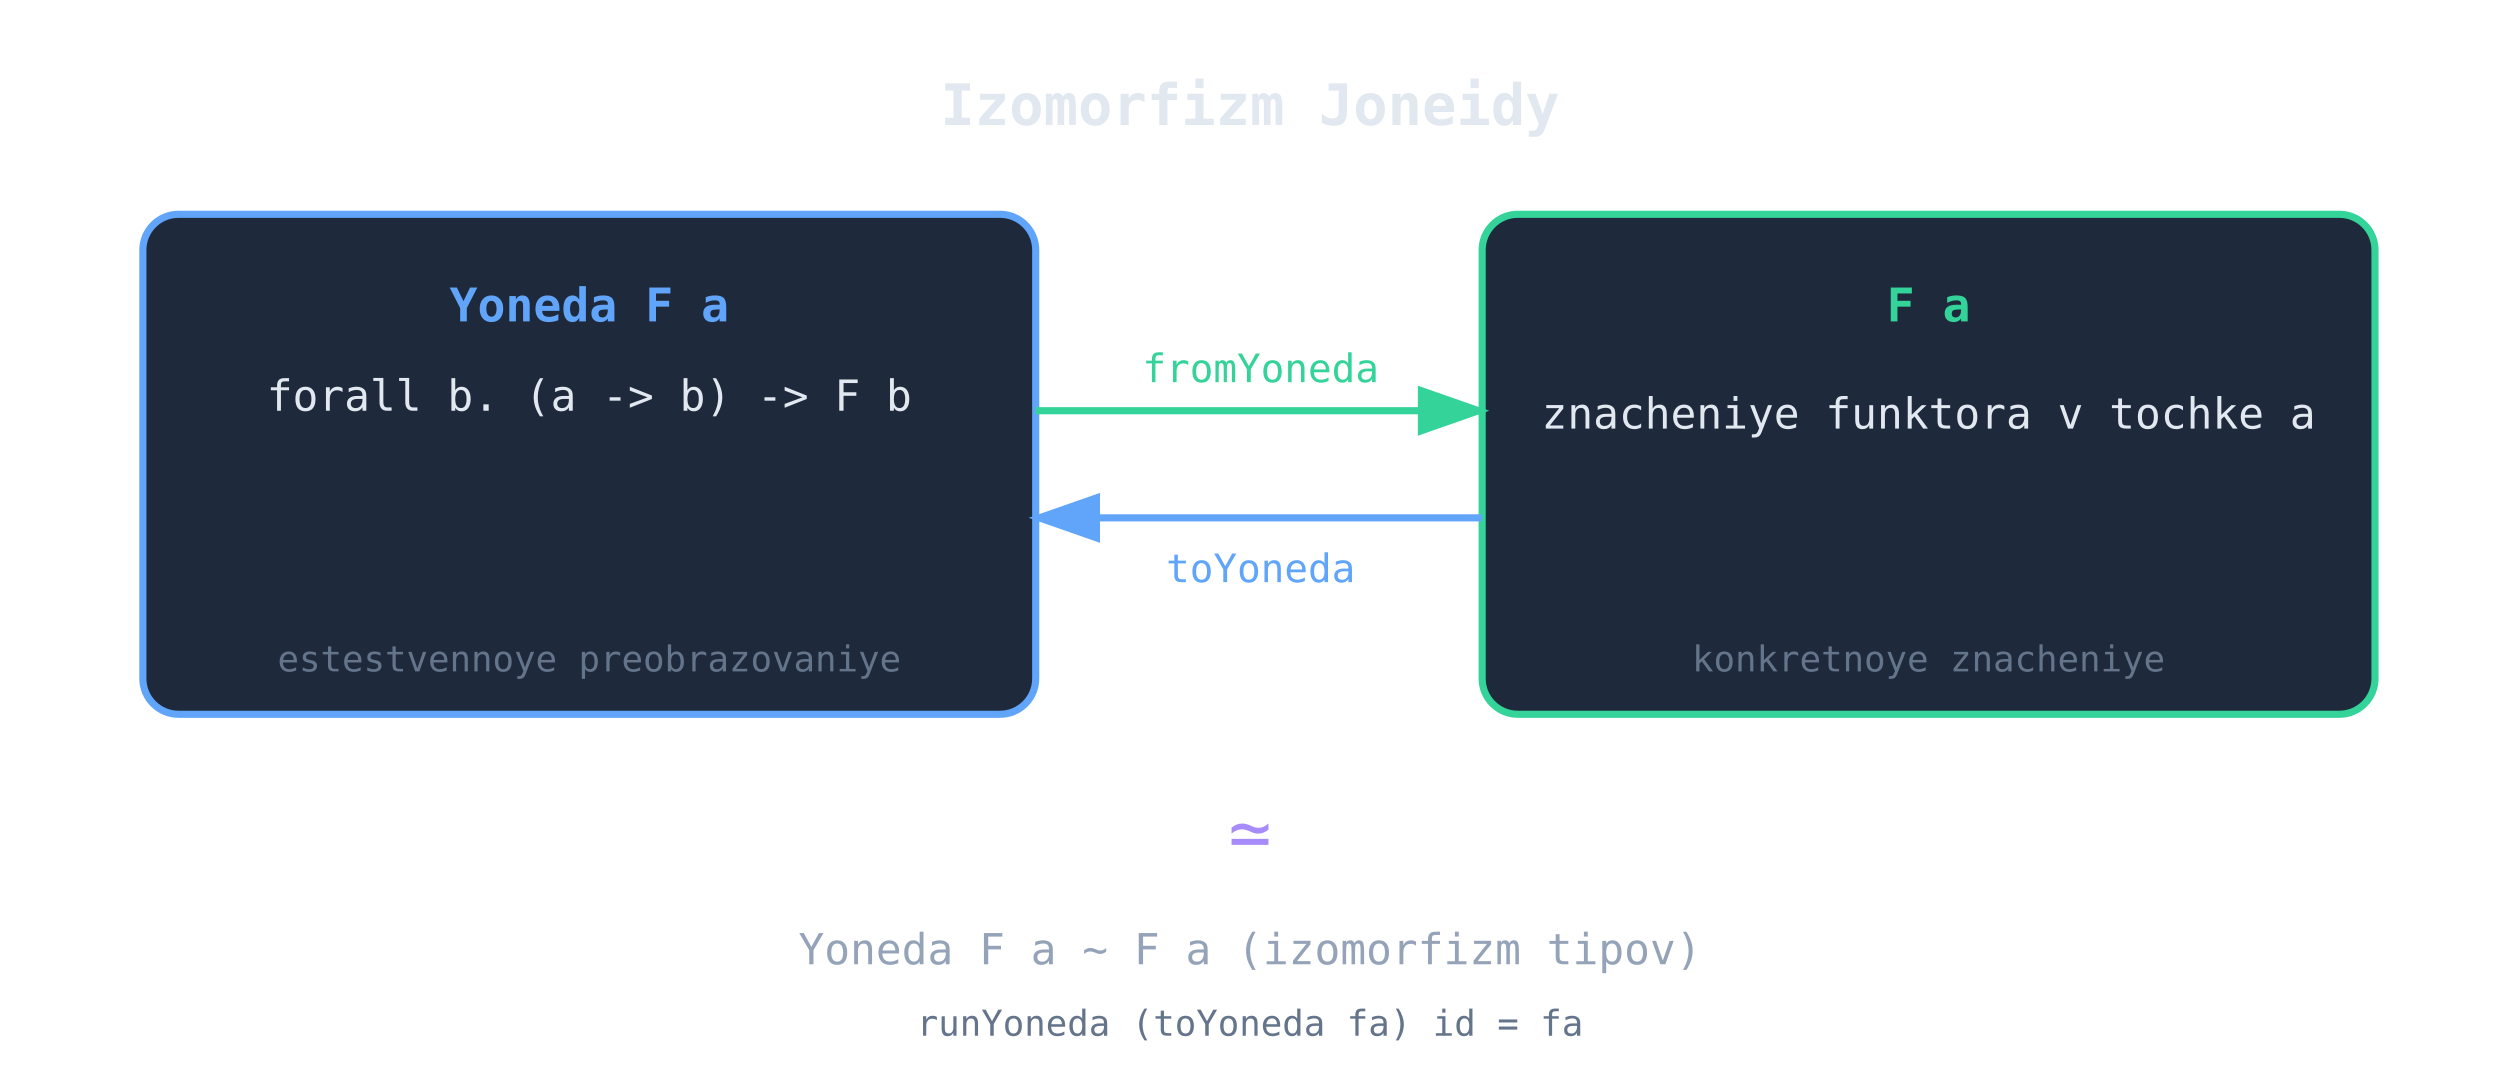
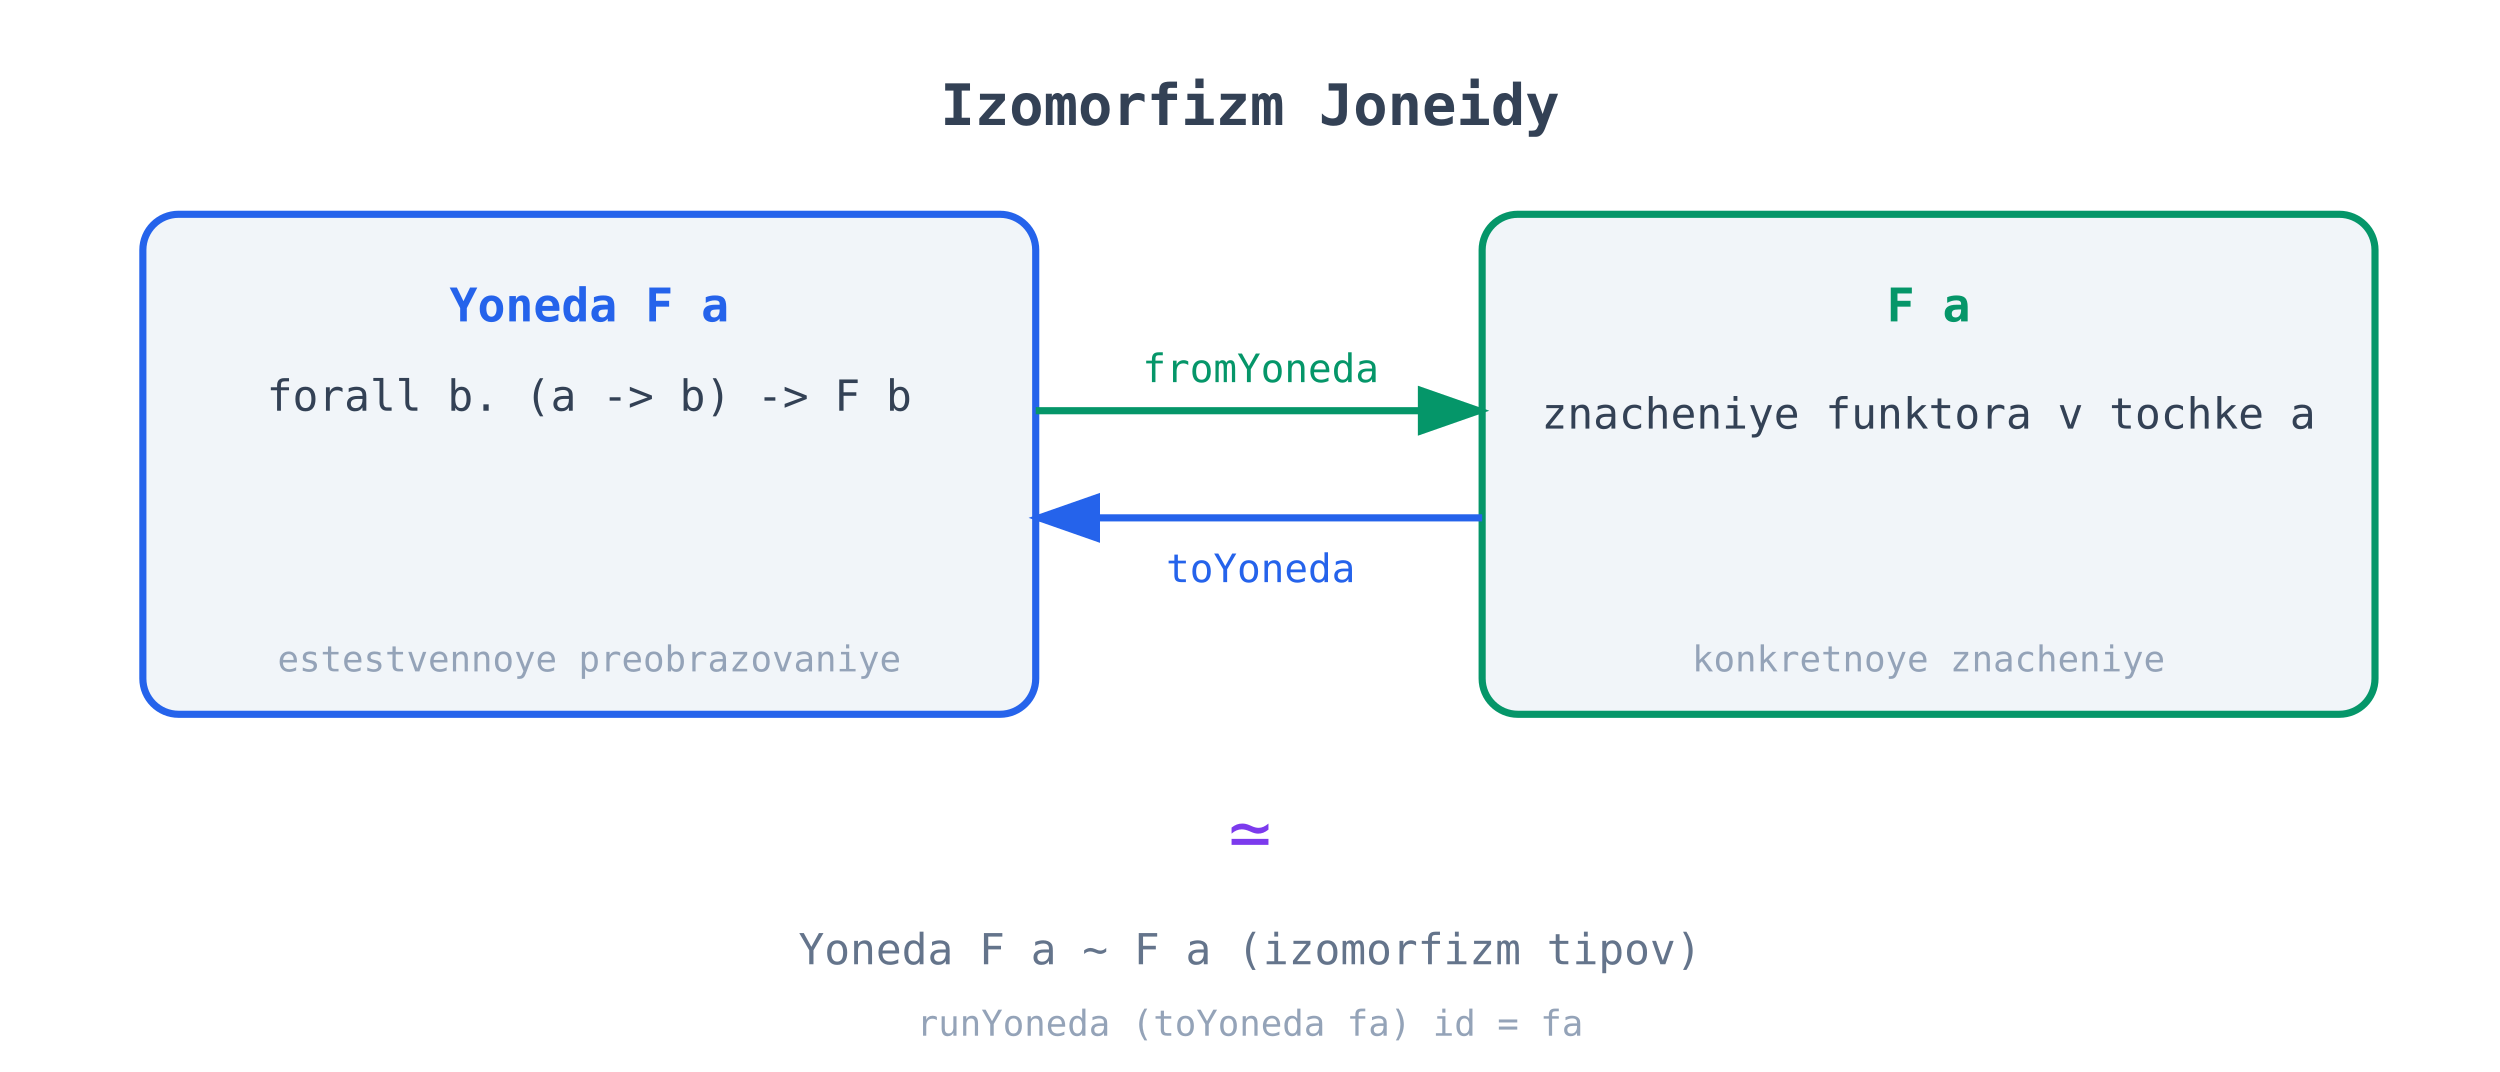
- <svg xmlns="http://www.w3.org/2000/svg" width="700" height="300" style="background:#0f172a;border-radius:12px">
+ <svg xmlns="http://www.w3.org/2000/svg" width="700" height="300" style="background:#ffffff;border-radius:12px">
  <defs>
    <marker id="arr" markerWidth="10" markerHeight="7" refX="9" refY="3.5" orient="auto">
-       <polygon points="0 0,10 3.5,0 7" fill="#60a5fa" />
+       <polygon points="0 0,10 3.5,0 7" fill="#2563eb" />
    </marker>
    <marker id="arr2" markerWidth="10" markerHeight="7" refX="9" refY="3.5" orient="auto">
-       <polygon points="0 0,10 3.5,0 7" fill="#34d399" />
+       <polygon points="0 0,10 3.5,0 7" fill="#059669" />
    </marker>
  </defs>
-   <text x="350" y="35" text-anchor="middle" font-family="monospace" font-size="16" fill="#e2e8f0" font-weight="bold">Izomorfizm Joneidy</text>
-   <rect x="40" y="60" width="250" height="140" rx="10" fill="#1e293b" stroke="#60a5fa" stroke-width="2" />
-   <text x="165" y="90" text-anchor="middle" font-family="monospace" font-size="13" fill="#60a5fa" font-weight="bold">Yoneda F a</text>
-   <text x="165" y="115" text-anchor="middle" font-family="monospace" font-size="12" fill="#e2e8f0">forall b. (a -&gt; b) -&gt; F b</text>
-   <text x="165" y="188" text-anchor="middle" font-family="monospace" font-size="10" fill="#64748b">estestvennoye preobrazovaniye</text>
-   <rect x="415" y="60" width="250" height="140" rx="10" fill="#1e293b" stroke="#34d399" stroke-width="2" />
-   <text x="540" y="90" text-anchor="middle" font-family="monospace" font-size="13" fill="#34d399" font-weight="bold">F a</text>
-   <text x="540" y="120" text-anchor="middle" font-family="monospace" font-size="12" fill="#e2e8f0">znacheniye funktora v tochke a</text>
-   <text x="540" y="188" text-anchor="middle" font-family="monospace" font-size="10" fill="#64748b">konkretnoye znacheniye</text>
-   <line x1="290" y1="115" x2="415" y2="115" stroke="#34d399" stroke-width="2" marker-end="url(#arr2)" />
-   <text x="353" y="107" text-anchor="middle" font-family="monospace" font-size="11" fill="#34d399">fromYoneda</text>
-   <line x1="415" y1="145" x2="290" y2="145" stroke="#60a5fa" stroke-width="2" marker-end="url(#arr)" />
-   <text x="353" y="163" text-anchor="middle" font-family="monospace" font-size="11" fill="#60a5fa">toYoneda</text>
-   <text x="350" y="240" text-anchor="middle" font-family="monospace" font-size="20" fill="#a78bfa">≃</text>
-   <text x="350" y="270" text-anchor="middle" font-family="monospace" font-size="12" fill="#94a3b8">Yoneda F a ~ F a (izomorfizm tipov)</text>
-   <text x="350" y="290" text-anchor="middle" font-family="monospace" font-size="10" fill="#64748b">runYoneda (toYoneda fa) id = fa</text>
+   <text x="350" y="35" text-anchor="middle" font-family="monospace" font-size="16" fill="#334155" font-weight="bold">Izomorfizm Joneidy</text>
+   <rect x="40" y="60" width="250" height="140" rx="10" fill="#f1f5f9" stroke="#2563eb" stroke-width="2" />
+   <text x="165" y="90" text-anchor="middle" font-family="monospace" font-size="13" fill="#2563eb" font-weight="bold">Yoneda F a</text>
+   <text x="165" y="115" text-anchor="middle" font-family="monospace" font-size="12" fill="#334155">forall b. (a -&gt; b) -&gt; F b</text>
+   <text x="165" y="188" text-anchor="middle" font-family="monospace" font-size="10" fill="#94a3b8">estestvennoye preobrazovaniye</text>
+   <rect x="415" y="60" width="250" height="140" rx="10" fill="#f1f5f9" stroke="#059669" stroke-width="2" />
+   <text x="540" y="90" text-anchor="middle" font-family="monospace" font-size="13" fill="#059669" font-weight="bold">F a</text>
+   <text x="540" y="120" text-anchor="middle" font-family="monospace" font-size="12" fill="#334155">znacheniye funktora v tochke a</text>
+   <text x="540" y="188" text-anchor="middle" font-family="monospace" font-size="10" fill="#94a3b8">konkretnoye znacheniye</text>
+   <line x1="290" y1="115" x2="415" y2="115" stroke="#059669" stroke-width="2" marker-end="url(#arr2)" />
+   <text x="353" y="107" text-anchor="middle" font-family="monospace" font-size="11" fill="#059669">fromYoneda</text>
+   <line x1="415" y1="145" x2="290" y2="145" stroke="#2563eb" stroke-width="2" marker-end="url(#arr)" />
+   <text x="353" y="163" text-anchor="middle" font-family="monospace" font-size="11" fill="#2563eb">toYoneda</text>
+   <text x="350" y="240" text-anchor="middle" font-family="monospace" font-size="20" fill="#7c3aed">≃</text>
+   <text x="350" y="270" text-anchor="middle" font-family="monospace" font-size="12" fill="#64748b">Yoneda F a ~ F a (izomorfizm tipov)</text>
+   <text x="350" y="290" text-anchor="middle" font-family="monospace" font-size="10" fill="#94a3b8">runYoneda (toYoneda fa) id = fa</text>
</svg>
